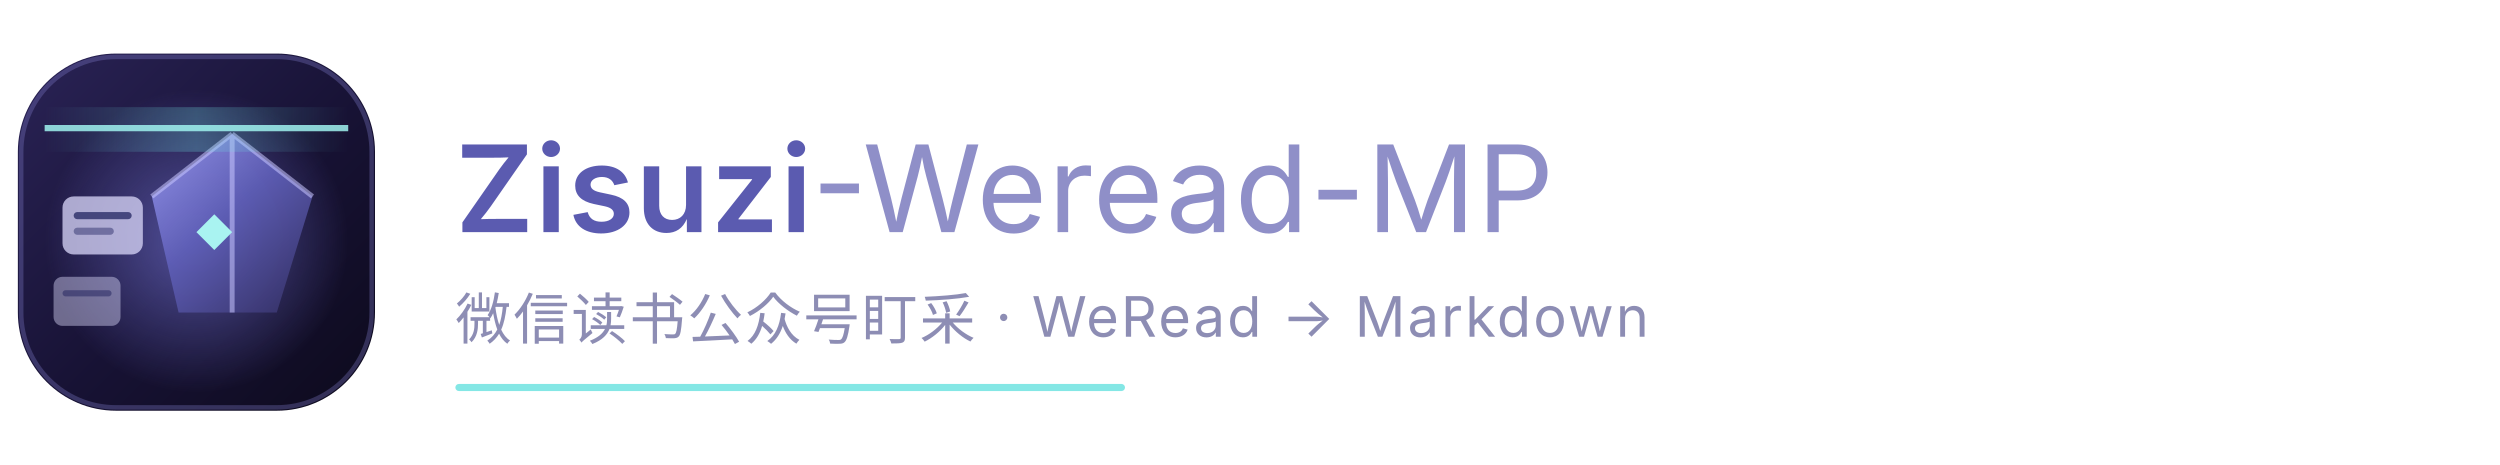
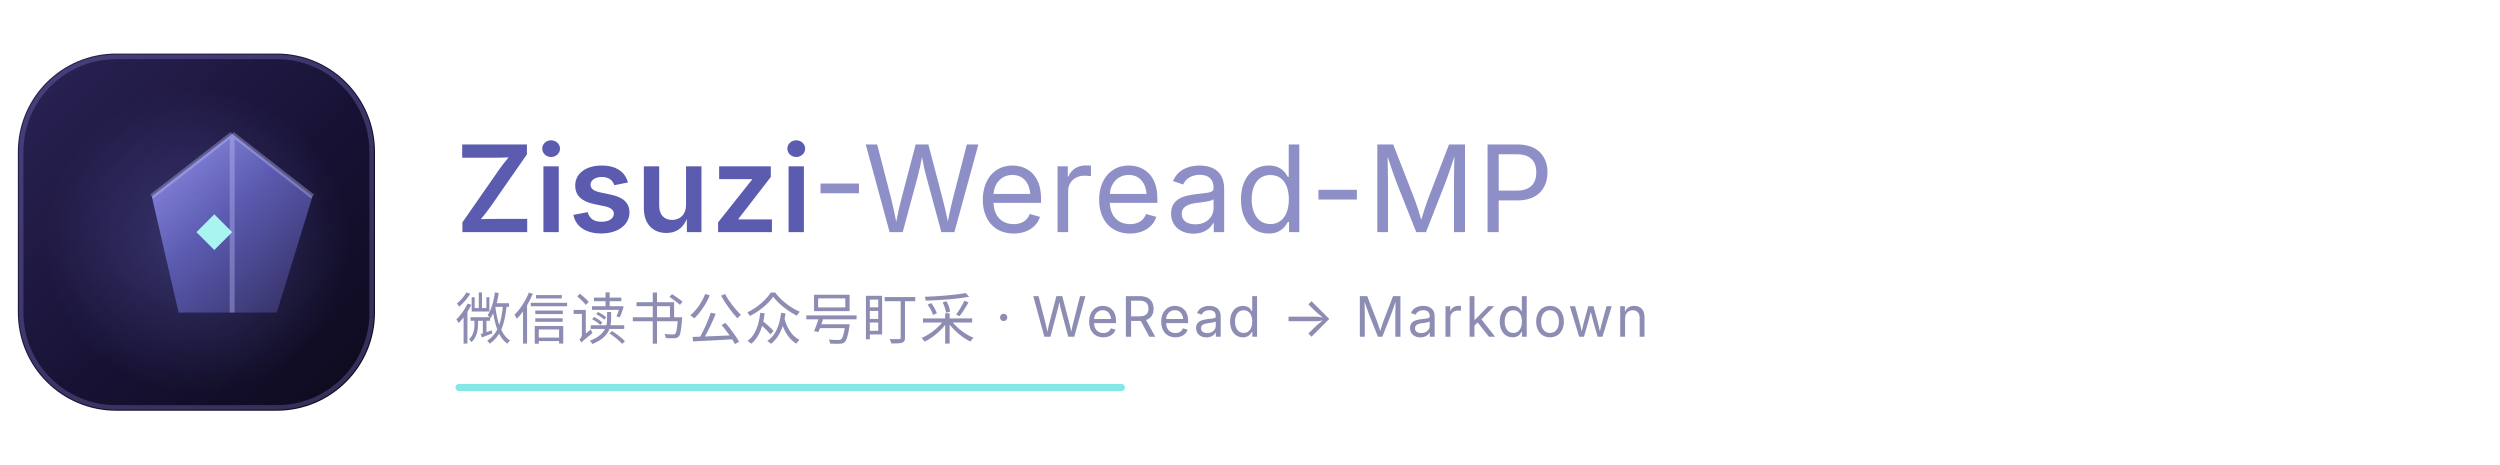
<svg xmlns="http://www.w3.org/2000/svg" viewBox="0 0 560 104" width="560" height="104" role="img" aria-label="Zisuzi-Weread-MP">
  <defs>
    <linearGradient id="mark" x1="0" y1="0" x2="1" y2="1">
      <stop offset="0" stop-color="#2a2356" />
      <stop offset="0.55" stop-color="#171234" />
      <stop offset="1" stop-color="#0d0a1c" />
    </linearGradient>
    <linearGradient id="crystal" x1="0" y1="0" x2="0.8" y2="1">
      <stop offset="0" stop-color="#9c9cf5" />
      <stop offset="0.5" stop-color="#5f5fb8" />
      <stop offset="1" stop-color="#3a3670" />
    </linearGradient>
    <linearGradient id="beam" x1="0" y1="0" x2="1" y2="0">
      <stop offset="0" stop-color="#6fe3e1" stop-opacity="0" />
      <stop offset="0.5" stop-color="#6fe3e1" stop-opacity="0.95" />
      <stop offset="1" stop-color="#6fe3e1" stop-opacity="0" />
    </linearGradient>
    <radialGradient id="halo" cx="0.5" cy="0.5" r="0.5">
      <stop offset="0" stop-color="#7a7ae0" stop-opacity="0.6" />
      <stop offset="1" stop-color="#7a7ae0" stop-opacity="0" />
    </radialGradient>
    <clipPath id="markClip">
      <rect x="4" y="12" width="80" height="80" rx="22" />
    </clipPath>
  </defs>
-   <style>
-     .halo  { animation: halo 4.2s ease-in-out infinite; transform-origin: 44px 52px; }
-     .scan  { animation: scan 2.6s cubic-bezier(.32,.72,0,1) infinite; }
-     .cardA { animation: cardA 3.4s cubic-bezier(.32,.72,0,1) infinite; }
-     .cardB { animation: cardB 3.4s cubic-bezier(.32,.72,0,1) infinite; }
-     .facet { animation: facet 4.2s ease-in-out infinite; }
-     .rule  { animation: rule 5s cubic-bezier(.32,.72,0,1) infinite; transform-origin: 102px 88px; }
-     @keyframes halo   { 0%,100%{opacity:.55;transform:scale(.92)} 50%{opacity:.95;transform:scale(1.06)} }
-     @keyframes scan   { 0%{transform:translateY(0);opacity:0} 12%{opacity:1} 82%{opacity:1} 100%{transform:translateY(58px);opacity:0} }
-     @keyframes cardA  { 0%{transform:translate(0,0);opacity:0} 18%{opacity:.9} 70%{opacity:.9} 100%{transform:translate(26px,-8px);opacity:0} }
-     @keyframes cardB  { 0%{transform:translate(0,0);opacity:0} 22%{opacity:.75} 74%{opacity:.75} 100%{transform:translate(24px,-14px);opacity:0} }
-     @keyframes facet  { 0%,100%{opacity:.35} 50%{opacity:.85} }
-     @keyframes rule   { 0%{transform:scaleX(.2);opacity:.35} 45%{transform:scaleX(1);opacity:.9} 100%{transform:scaleX(.2);opacity:.35} }
-     @media (prefers-reduced-motion: reduce) {
-       .halo,.scan,.cardA,.cardB,.facet,.rule { animation: none; }
-     }
-   </style>
  <g>
    <rect x="4" y="12" width="80" height="80" rx="22" fill="url(#mark)" />
    <rect x="4.75" y="12.75" width="78.5" height="78.5" rx="21.25" fill="none" stroke="#8b86d8" stroke-opacity="0.3" />
    <g clip-path="url(#markClip)">
-       <circle class="halo" cx="44" cy="54" r="34" fill="url(#halo)" />
-       <g class="cardA" opacity="0.9">
+       <g transform="translate(44 54)">
+         <circle cx="0" cy="0" r="34" fill="url(#halo)" opacity="0.55">
+           <animate attributeName="opacity" values="0.45;0.95;0.45" dur="4.2s" repeatCount="indefinite" />
+           <animateTransform attributeName="transform" type="scale" values="0.92;1.06;0.92" dur="4.2s" repeatCount="indefinite" additive="sum" />
+         </circle>
+       </g>
+       <g opacity="0">
+         <animate attributeName="opacity" values="0;0.9;0.9;0" keyTimes="0;0.18;0.7;1" dur="3.4s" repeatCount="indefinite" />
+         <animateTransform attributeName="transform" type="translate" values="0 0;0 0;26 -8;26 -8" keyTimes="0;0.18;1;1" dur="3.4s" repeatCount="indefinite" />
        <rect x="14" y="44" width="18" height="13" rx="2.5" fill="#d6d3f5" fill-opacity="0.85" />
        <rect x="16.5" y="47.5" width="13" height="1.6" rx="0.8" fill="#474980" />
        <rect x="16.5" y="51" width="9" height="1.6" rx="0.8" fill="#474980" fill-opacity="0.6" />
      </g>
-       <g class="cardB" opacity="0.75">
+       <g opacity="0">
+         <animate attributeName="opacity" values="0;0.75;0.75;0" keyTimes="0;0.22;0.74;1" begin="0.5s" dur="3.4s" repeatCount="indefinite" />
+         <animateTransform attributeName="transform" type="translate" values="0 0;0 0;24 -14;24 -14" keyTimes="0;0.22;1;1" begin="0.5s" dur="3.4s" repeatCount="indefinite" />
        <rect x="12" y="62" width="15" height="11" rx="2" fill="#d6d3f5" fill-opacity="0.6" />
        <rect x="14" y="65" width="11" height="1.4" rx="0.7" fill="#474980" fill-opacity="0.8" />
      </g>
-       <g>
-         <path d="M52 30 L70 44 L62 70 L40 70 L34 44 Z" fill="url(#crystal)" fill-opacity="0.92" />
-         <path class="facet" d="M52 30 L52 70 M52 30 L34 44 M52 30 L70 44" stroke="#c9c6ff" stroke-opacity="0.55" stroke-width="1.1" fill="none" />
-         <path d="M44 52 L48 48 L52 52 L48 56 Z" fill="#a9f3f1" />
-       </g>
-       <g class="scan">
+       <path d="M52 30 L70 44 L62 70 L40 70 L34 44 Z" fill="url(#crystal)" fill-opacity="0.92" />
+       <path d="M52 30 L52 70 M52 30 L34 44 M52 30 L70 44" stroke="#c9c6ff" stroke-width="1.1" fill="none" opacity="0.35">
+         <animate attributeName="opacity" values="0.25;0.85;0.25" dur="4.2s" repeatCount="indefinite" />
+       </path>
+       <path d="M44 52 L48 48 L52 52 L48 56 Z" fill="#a9f3f1">
+         <animate attributeName="opacity" values="0.6;1;0.6" dur="2.1s" repeatCount="indefinite" />
+       </path>
+       <g opacity="0">
+         <animate attributeName="opacity" values="0;1;1;0" keyTimes="0;0.12;0.82;1" dur="2.6s" repeatCount="indefinite" />
+         <animateTransform attributeName="transform" type="translate" values="0 0;0 58;0 58" keyTimes="0;0.85;1" dur="2.6s" repeatCount="indefinite" />
        <rect x="10" y="24" width="68" height="10" fill="url(#beam)" opacity="0.28" />
        <rect x="10" y="28" width="68" height="1.4" fill="#9ff2ef" opacity="0.85" />
      </g>
    </g>
  </g>
  <g font-family="PingFang SC, Hiragino Sans GB, -apple-system, 'Segoe UI', sans-serif">
    <text x="102" y="52" font-size="27" font-weight="600" fill="#5b5bb0" letter-spacing="0.3">Zisuzi<tspan fill="#8f8fc8" font-weight="400">-Weread-MP</tspan>
    </text>
    <text x="102" y="76" font-size="12.5" fill="#8d8db4" letter-spacing="0.5">微信读书公众号盯采 · WeRead → Markdown</text>
-     <rect class="rule" x="102" y="86" width="150" height="1.6" rx="0.8" fill="#6fe3e1" opacity="0.85" />
+     <rect x="102" y="86" width="150" height="1.6" rx="0.8" fill="#6fe3e1" opacity="0.85">
+       <animate attributeName="width" values="26;150;26" dur="5s" repeatCount="indefinite" />
+       <animate attributeName="opacity" values="0.35;0.9;0.35" dur="5s" repeatCount="indefinite" />
+     </rect>
  </g>
</svg>
